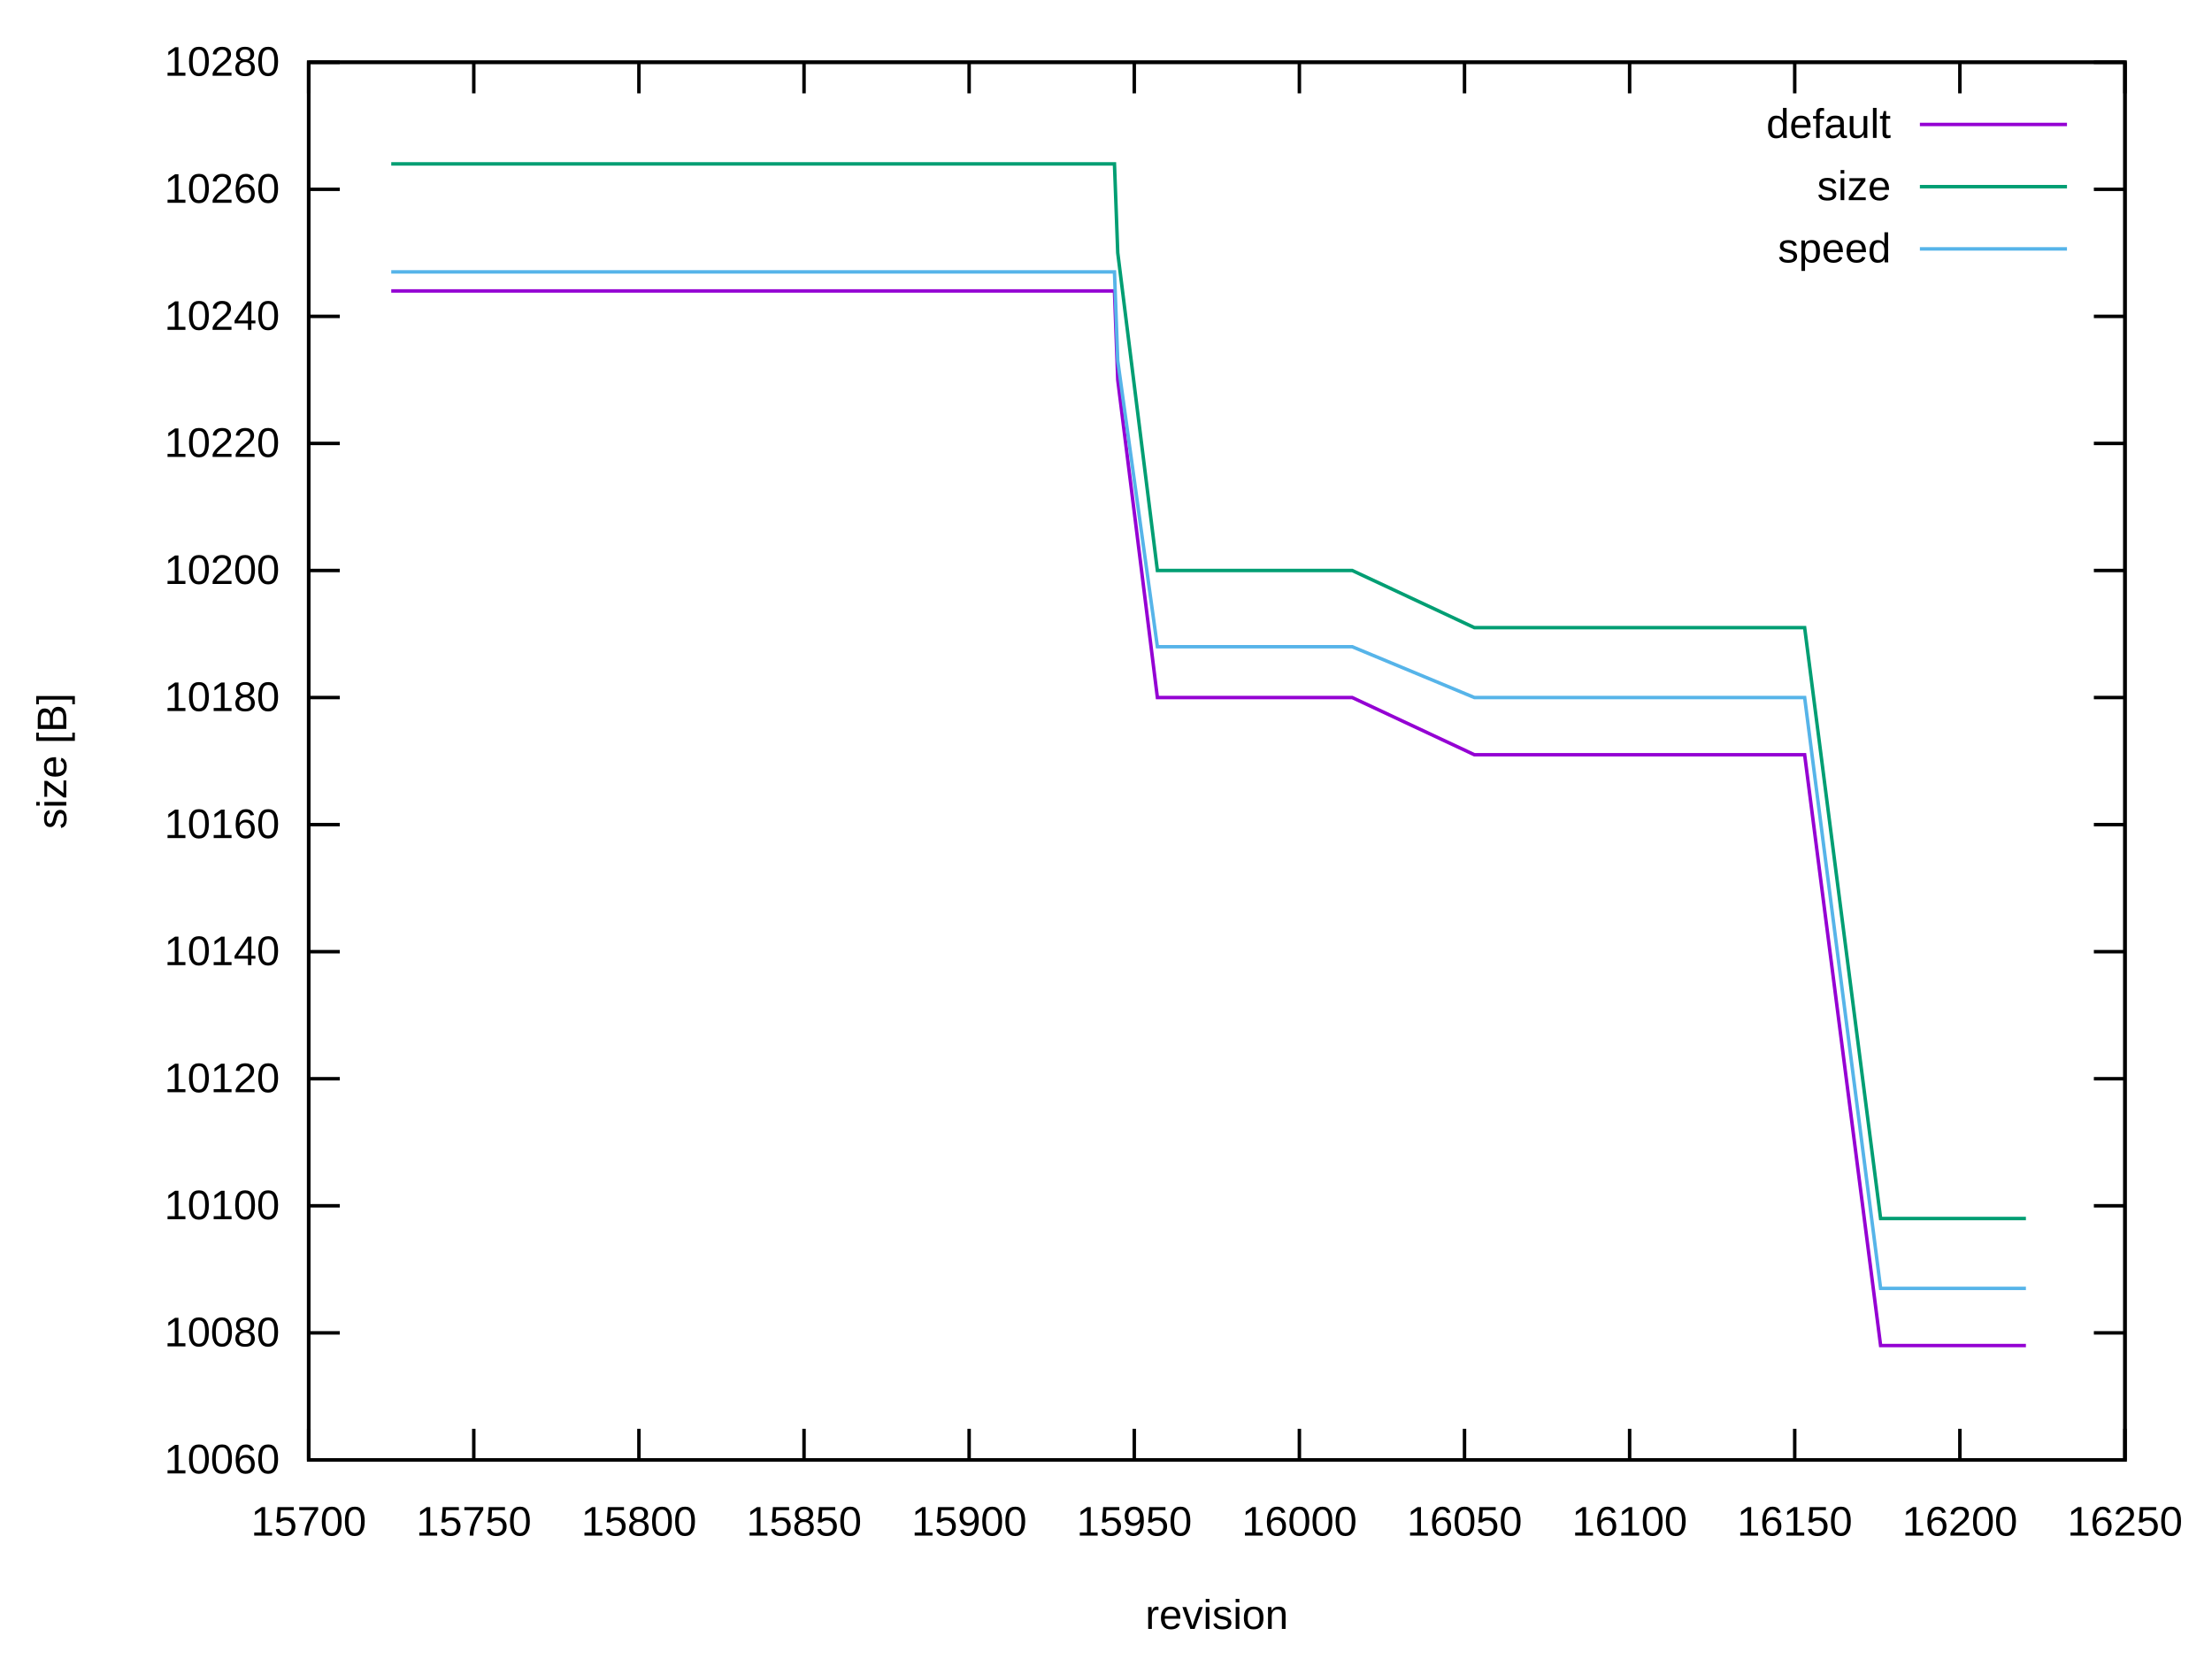
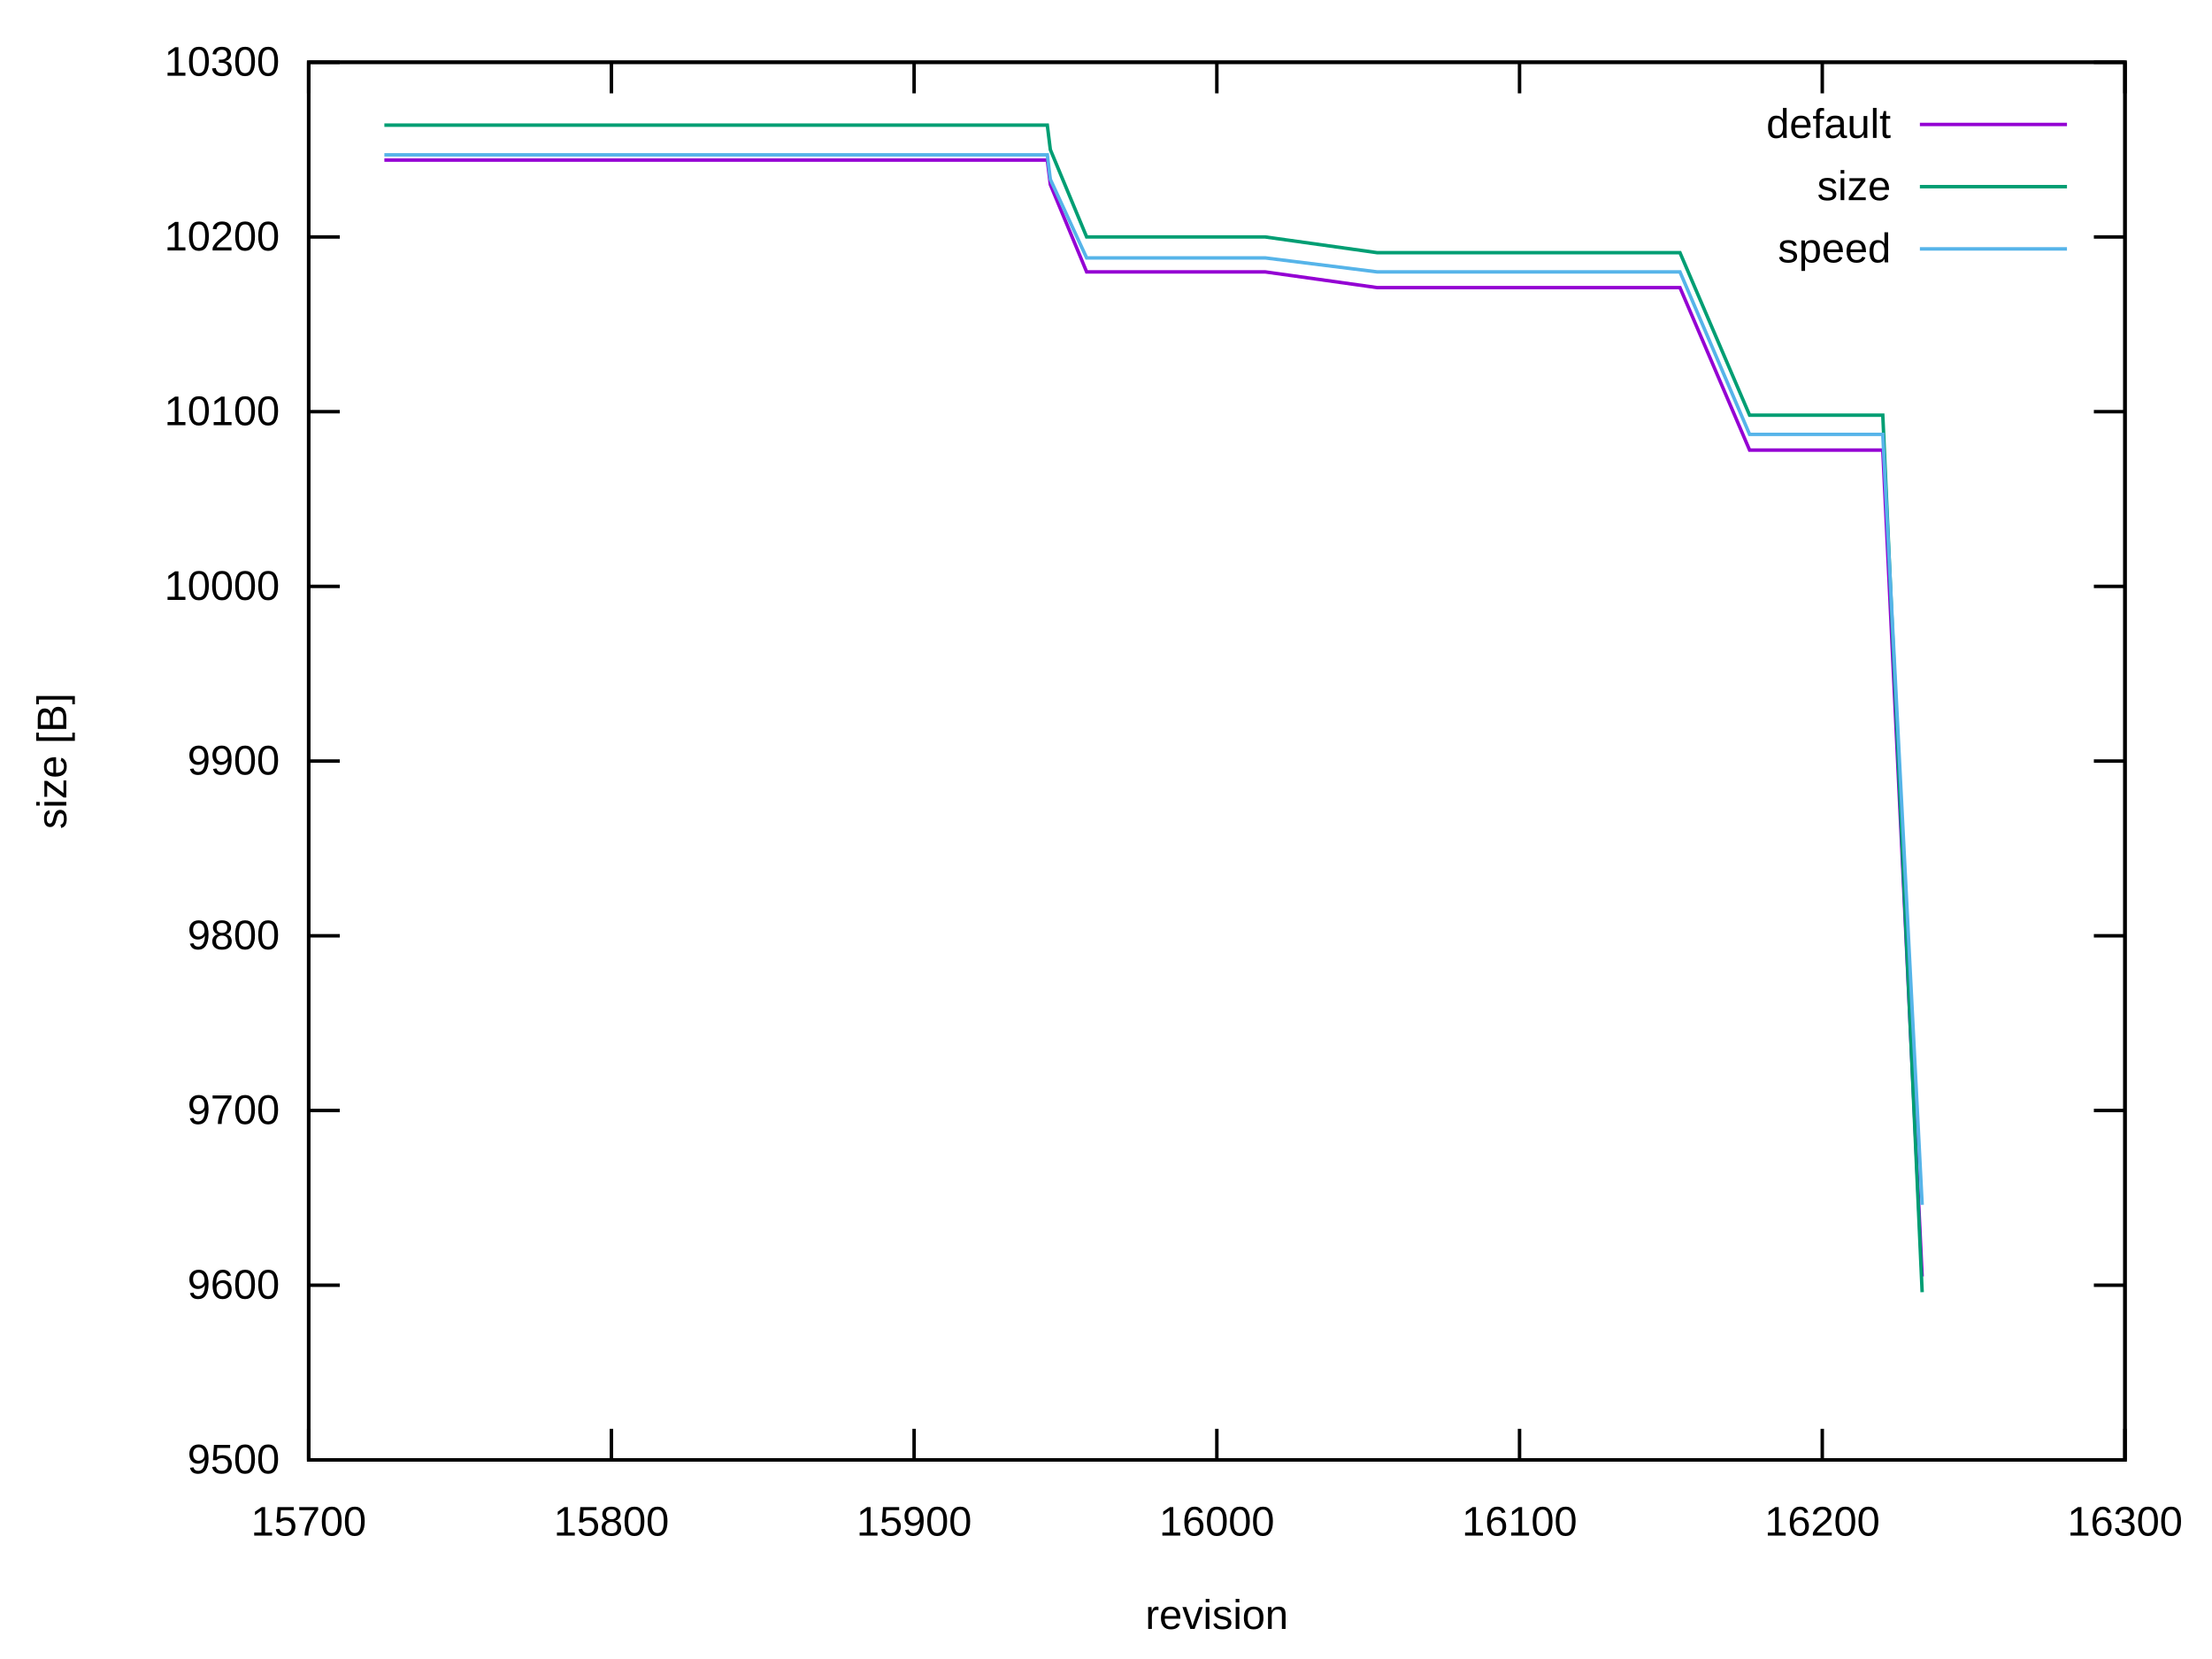
<svg xmlns="http://www.w3.org/2000/svg" xmlns:xlink="http://www.w3.org/1999/xlink" width="640" height="480" viewBox="0 0 640 480">
  <g id="gnuplot_canvas">
    <rect x="0" y="0" width="640" height="480" fill="none" />
    <defs>
      <circle id="gpDot" r="0.5" stroke-width="0.5" stroke="currentColor" />
      <path id="gpPt0" stroke-width="0.222" stroke="currentColor" d="M-1,0 h2 M0,-1 v2" />
      <path id="gpPt1" stroke-width="0.222" stroke="currentColor" d="M-1,-1 L1,1 M1,-1 L-1,1" />
      <path id="gpPt2" stroke-width="0.222" stroke="currentColor" d="M-1,0 L1,0 M0,-1 L0,1 M-1,-1 L1,1 M-1,1 L1,-1" />
      <rect id="gpPt3" stroke-width="0.222" stroke="currentColor" x="-1" y="-1" width="2" height="2" />
      <rect id="gpPt4" stroke-width="0.222" stroke="currentColor" fill="currentColor" x="-1" y="-1" width="2" height="2" />
      <circle id="gpPt5" stroke-width="0.222" stroke="currentColor" cx="0" cy="0" r="1" />
      <use xlink:href="#gpPt5" id="gpPt6" fill="currentColor" stroke="none" />
      <path id="gpPt7" stroke-width="0.222" stroke="currentColor" d="M0,-1.33 L-1.33,0.67 L1.33,0.67 z" />
      <use xlink:href="#gpPt7" id="gpPt8" fill="currentColor" stroke="none" />
      <use xlink:href="#gpPt7" id="gpPt9" stroke="currentColor" transform="rotate(180)" />
      <use xlink:href="#gpPt9" id="gpPt10" fill="currentColor" stroke="none" />
      <use xlink:href="#gpPt3" id="gpPt11" stroke="currentColor" transform="rotate(45)" />
      <use xlink:href="#gpPt11" id="gpPt12" fill="currentColor" stroke="none" />
      <path id="gpPt13" stroke-width="0.222" stroke="currentColor" d="M0,1.330 L1.265,0.411 L0.782,-1.067 L-0.782,-1.076 L-1.265,0.411 z" />
      <use xlink:href="#gpPt13" id="gpPt14" fill="currentColor" stroke="none" />
      <filter id="textbox" filterUnits="objectBoundingBox" x="0" y="0" height="1" width="1">
        <feFlood flood-color="white" flood-opacity="1" result="bgnd" />
        <feComposite in="SourceGraphic" in2="bgnd" operator="atop" />
      </filter>
      <filter id="greybox" filterUnits="objectBoundingBox" x="0" y="0" height="1" width="1">
        <feFlood flood-color="lightgrey" flood-opacity="1" result="grey" />
        <feComposite in="SourceGraphic" in2="grey" operator="atop" />
      </filter>
    </defs>
    <g fill="none" color="white" stroke="currentColor" stroke-width="1.00" stroke-linecap="butt" stroke-linejoin="miter">
</g>
    <g fill="none" color="black" stroke="currentColor" stroke-width="1.00" stroke-linecap="butt" stroke-linejoin="miter">
      <path stroke="black" d="M89.31,422.40 L98.31,422.40 M614.82,422.40 L605.82,422.40  " />
      <g transform="translate(80.92,426.30)" stroke="none" fill="black" font-family="Arial" font-size="12.00" text-anchor="end">
        <text>
-           <tspan font-family="Arial"> 10060</tspan>
-         </text>
-       </g>
-     </g>
-     <g fill="none" color="black" stroke="currentColor" stroke-width="1.00" stroke-linecap="butt" stroke-linejoin="miter">
-       <path stroke="black" d="M89.31,385.64 L98.31,385.64 M614.82,385.64 L605.82,385.64  " />
-       <g transform="translate(80.92,389.54)" stroke="none" fill="black" font-family="Arial" font-size="12.00" text-anchor="end">
-         <text>
-           <tspan font-family="Arial"> 10080</tspan>
-         </text>
-       </g>
-     </g>
-     <g fill="none" color="black" stroke="currentColor" stroke-width="1.00" stroke-linecap="butt" stroke-linejoin="miter">
-       <path stroke="black" d="M89.31,348.87 L98.31,348.87 M614.82,348.87 L605.82,348.87  " />
-       <g transform="translate(80.92,352.77)" stroke="none" fill="black" font-family="Arial" font-size="12.00" text-anchor="end">
+           <tspan font-family="Arial"> 9500</tspan>
+         </text>
+       </g>
+     </g>
+     <g fill="none" color="black" stroke="currentColor" stroke-width="1.00" stroke-linecap="butt" stroke-linejoin="miter">
+       <path stroke="black" d="M89.31,371.85 L98.31,371.85 M614.82,371.85 L605.82,371.85  " />
+       <g transform="translate(80.92,375.75)" stroke="none" fill="black" font-family="Arial" font-size="12.00" text-anchor="end">
+         <text>
+           <tspan font-family="Arial"> 9600</tspan>
+         </text>
+       </g>
+     </g>
+     <g fill="none" color="black" stroke="currentColor" stroke-width="1.00" stroke-linecap="butt" stroke-linejoin="miter">
+       <path stroke="black" d="M89.31,321.30 L98.31,321.30 M614.82,321.30 L605.82,321.30  " />
+       <g transform="translate(80.92,325.20)" stroke="none" fill="black" font-family="Arial" font-size="12.00" text-anchor="end">
+         <text>
+           <tspan font-family="Arial"> 9700</tspan>
+         </text>
+       </g>
+     </g>
+     <g fill="none" color="black" stroke="currentColor" stroke-width="1.00" stroke-linecap="butt" stroke-linejoin="miter">
+       <path stroke="black" d="M89.31,270.75 L98.31,270.75 M614.82,270.75 L605.82,270.75  " />
+       <g transform="translate(80.92,274.65)" stroke="none" fill="black" font-family="Arial" font-size="12.00" text-anchor="end">
+         <text>
+           <tspan font-family="Arial"> 9800</tspan>
+         </text>
+       </g>
+     </g>
+     <g fill="none" color="black" stroke="currentColor" stroke-width="1.00" stroke-linecap="butt" stroke-linejoin="miter">
+       <path stroke="black" d="M89.31,220.20 L98.31,220.20 M614.82,220.20 L605.82,220.20  " />
+       <g transform="translate(80.92,224.10)" stroke="none" fill="black" font-family="Arial" font-size="12.00" text-anchor="end">
+         <text>
+           <tspan font-family="Arial"> 9900</tspan>
+         </text>
+       </g>
+     </g>
+     <g fill="none" color="black" stroke="currentColor" stroke-width="1.00" stroke-linecap="butt" stroke-linejoin="miter">
+       <path stroke="black" d="M89.31,169.66 L98.31,169.66 M614.82,169.66 L605.82,169.66  " />
+       <g transform="translate(80.92,173.56)" stroke="none" fill="black" font-family="Arial" font-size="12.00" text-anchor="end">
+         <text>
+           <tspan font-family="Arial"> 10000</tspan>
+         </text>
+       </g>
+     </g>
+     <g fill="none" color="black" stroke="currentColor" stroke-width="1.00" stroke-linecap="butt" stroke-linejoin="miter">
+       <path stroke="black" d="M89.31,119.11 L98.31,119.11 M614.82,119.11 L605.82,119.11  " />
+       <g transform="translate(80.92,123.01)" stroke="none" fill="black" font-family="Arial" font-size="12.00" text-anchor="end">
        <text>
          <tspan font-family="Arial"> 10100</tspan>
        </text>
      </g>
    </g>
    <g fill="none" color="black" stroke="currentColor" stroke-width="1.00" stroke-linecap="butt" stroke-linejoin="miter">
-       <path stroke="black" d="M89.31,312.11 L98.31,312.11 M614.82,312.11 L605.82,312.11  " />
-       <g transform="translate(80.92,316.01)" stroke="none" fill="black" font-family="Arial" font-size="12.00" text-anchor="end">
-         <text>
-           <tspan font-family="Arial"> 10120</tspan>
-         </text>
-       </g>
-     </g>
-     <g fill="none" color="black" stroke="currentColor" stroke-width="1.00" stroke-linecap="butt" stroke-linejoin="miter">
-       <path stroke="black" d="M89.31,275.35 L98.31,275.35 M614.82,275.35 L605.82,275.35  " />
-       <g transform="translate(80.92,279.25)" stroke="none" fill="black" font-family="Arial" font-size="12.00" text-anchor="end">
-         <text>
-           <tspan font-family="Arial"> 10140</tspan>
-         </text>
-       </g>
-     </g>
-     <g fill="none" color="black" stroke="currentColor" stroke-width="1.00" stroke-linecap="butt" stroke-linejoin="miter">
-       <path stroke="black" d="M89.31,238.59 L98.31,238.59 M614.82,238.59 L605.82,238.59  " />
-       <g transform="translate(80.92,242.49)" stroke="none" fill="black" font-family="Arial" font-size="12.00" text-anchor="end">
-         <text>
-           <tspan font-family="Arial"> 10160</tspan>
-         </text>
-       </g>
-     </g>
-     <g fill="none" color="black" stroke="currentColor" stroke-width="1.00" stroke-linecap="butt" stroke-linejoin="miter">
-       <path stroke="black" d="M89.31,201.82 L98.31,201.82 M614.82,201.82 L605.82,201.82  " />
-       <g transform="translate(80.92,205.72)" stroke="none" fill="black" font-family="Arial" font-size="12.00" text-anchor="end">
-         <text>
-           <tspan font-family="Arial"> 10180</tspan>
-         </text>
-       </g>
-     </g>
-     <g fill="none" color="black" stroke="currentColor" stroke-width="1.00" stroke-linecap="butt" stroke-linejoin="miter">
-       <path stroke="black" d="M89.31,165.06 L98.31,165.06 M614.82,165.06 L605.82,165.06  " />
-       <g transform="translate(80.92,168.96)" stroke="none" fill="black" font-family="Arial" font-size="12.00" text-anchor="end">
+       <path stroke="black" d="M89.31,68.56 L98.31,68.56 M614.82,68.56 L605.82,68.56  " />
+       <g transform="translate(80.92,72.46)" stroke="none" fill="black" font-family="Arial" font-size="12.00" text-anchor="end">
        <text>
          <tspan font-family="Arial"> 10200</tspan>
-         </text>
-       </g>
-     </g>
-     <g fill="none" color="black" stroke="currentColor" stroke-width="1.00" stroke-linecap="butt" stroke-linejoin="miter">
-       <path stroke="black" d="M89.31,128.30 L98.31,128.30 M614.82,128.30 L605.82,128.30  " />
-       <g transform="translate(80.92,132.20)" stroke="none" fill="black" font-family="Arial" font-size="12.00" text-anchor="end">
-         <text>
-           <tspan font-family="Arial"> 10220</tspan>
-         </text>
-       </g>
-     </g>
-     <g fill="none" color="black" stroke="currentColor" stroke-width="1.00" stroke-linecap="butt" stroke-linejoin="miter">
-       <path stroke="black" d="M89.31,91.54 L98.31,91.54 M614.82,91.54 L605.82,91.54  " />
-       <g transform="translate(80.92,95.44)" stroke="none" fill="black" font-family="Arial" font-size="12.00" text-anchor="end">
-         <text>
-           <tspan font-family="Arial"> 10240</tspan>
-         </text>
-       </g>
-     </g>
-     <g fill="none" color="black" stroke="currentColor" stroke-width="1.00" stroke-linecap="butt" stroke-linejoin="miter">
-       <path stroke="black" d="M89.31,54.77 L98.31,54.77 M614.82,54.77 L605.82,54.77  " />
-       <g transform="translate(80.92,58.67)" stroke="none" fill="black" font-family="Arial" font-size="12.00" text-anchor="end">
-         <text>
-           <tspan font-family="Arial"> 10260</tspan>
        </text>
      </g>
    </g>
    <g fill="none" color="black" stroke="currentColor" stroke-width="1.00" stroke-linecap="butt" stroke-linejoin="miter">
      <path stroke="black" d="M89.31,18.01 L98.31,18.01 M614.82,18.01 L605.82,18.01  " />
      <g transform="translate(80.92,21.91)" stroke="none" fill="black" font-family="Arial" font-size="12.00" text-anchor="end">
        <text>
-           <tspan font-family="Arial"> 10280</tspan>
+           <tspan font-family="Arial"> 10300</tspan>
        </text>
      </g>
    </g>
    <g fill="none" color="black" stroke="currentColor" stroke-width="1.00" stroke-linecap="butt" stroke-linejoin="miter">
      <path stroke="black" d="M89.31,422.40 L89.31,413.40 M89.31,18.01 L89.31,27.01  " />
      <g transform="translate(89.31,444.30)" stroke="none" fill="black" font-family="Arial" font-size="12.00" text-anchor="middle">
        <text>
          <tspan font-family="Arial"> 15700</tspan>
        </text>
      </g>
    </g>
    <g fill="none" color="black" stroke="currentColor" stroke-width="1.00" stroke-linecap="butt" stroke-linejoin="miter">
-       <path stroke="black" d="M137.08,422.40 L137.08,413.40 M137.08,18.01 L137.08,27.01  " />
-       <g transform="translate(137.08,444.30)" stroke="none" fill="black" font-family="Arial" font-size="12.00" text-anchor="middle">
-         <text>
-           <tspan font-family="Arial"> 15750</tspan>
-         </text>
-       </g>
-     </g>
-     <g fill="none" color="black" stroke="currentColor" stroke-width="1.00" stroke-linecap="butt" stroke-linejoin="miter">
-       <path stroke="black" d="M184.86,422.40 L184.86,413.40 M184.86,18.01 L184.86,27.01  " />
-       <g transform="translate(184.86,444.30)" stroke="none" fill="black" font-family="Arial" font-size="12.00" text-anchor="middle">
+       <path stroke="black" d="M176.90,422.40 L176.90,413.40 M176.90,18.01 L176.90,27.01  " />
+       <g transform="translate(176.90,444.30)" stroke="none" fill="black" font-family="Arial" font-size="12.00" text-anchor="middle">
        <text>
          <tspan font-family="Arial"> 15800</tspan>
        </text>
      </g>
    </g>
    <g fill="none" color="black" stroke="currentColor" stroke-width="1.00" stroke-linecap="butt" stroke-linejoin="miter">
-       <path stroke="black" d="M232.63,422.40 L232.63,413.40 M232.63,18.01 L232.63,27.01  " />
-       <g transform="translate(232.63,444.30)" stroke="none" fill="black" font-family="Arial" font-size="12.00" text-anchor="middle">
-         <text>
-           <tspan font-family="Arial"> 15850</tspan>
-         </text>
-       </g>
-     </g>
-     <g fill="none" color="black" stroke="currentColor" stroke-width="1.00" stroke-linecap="butt" stroke-linejoin="miter">
-       <path stroke="black" d="M280.40,422.40 L280.40,413.40 M280.40,18.01 L280.40,27.01  " />
-       <g transform="translate(280.40,444.30)" stroke="none" fill="black" font-family="Arial" font-size="12.00" text-anchor="middle">
+       <path stroke="black" d="M264.48,422.40 L264.48,413.40 M264.48,18.01 L264.48,27.01  " />
+       <g transform="translate(264.48,444.30)" stroke="none" fill="black" font-family="Arial" font-size="12.00" text-anchor="middle">
        <text>
          <tspan font-family="Arial"> 15900</tspan>
        </text>
      </g>
    </g>
    <g fill="none" color="black" stroke="currentColor" stroke-width="1.00" stroke-linecap="butt" stroke-linejoin="miter">
-       <path stroke="black" d="M328.18,422.40 L328.18,413.40 M328.18,18.01 L328.18,27.01  " />
-       <g transform="translate(328.18,444.30)" stroke="none" fill="black" font-family="Arial" font-size="12.00" text-anchor="middle">
-         <text>
-           <tspan font-family="Arial"> 15950</tspan>
-         </text>
-       </g>
-     </g>
-     <g fill="none" color="black" stroke="currentColor" stroke-width="1.00" stroke-linecap="butt" stroke-linejoin="miter">
-       <path stroke="black" d="M375.95,422.40 L375.95,413.40 M375.95,18.01 L375.95,27.01  " />
-       <g transform="translate(375.95,444.30)" stroke="none" fill="black" font-family="Arial" font-size="12.00" text-anchor="middle">
+       <path stroke="black" d="M352.07,422.40 L352.07,413.40 M352.07,18.01 L352.07,27.01  " />
+       <g transform="translate(352.07,444.30)" stroke="none" fill="black" font-family="Arial" font-size="12.00" text-anchor="middle">
        <text>
          <tspan font-family="Arial"> 16000</tspan>
        </text>
      </g>
    </g>
    <g fill="none" color="black" stroke="currentColor" stroke-width="1.00" stroke-linecap="butt" stroke-linejoin="miter">
-       <path stroke="black" d="M423.73,422.40 L423.73,413.40 M423.73,18.01 L423.73,27.01  " />
-       <g transform="translate(423.73,444.30)" stroke="none" fill="black" font-family="Arial" font-size="12.00" text-anchor="middle">
-         <text>
-           <tspan font-family="Arial"> 16050</tspan>
-         </text>
-       </g>
-     </g>
-     <g fill="none" color="black" stroke="currentColor" stroke-width="1.00" stroke-linecap="butt" stroke-linejoin="miter">
-       <path stroke="black" d="M471.50,422.40 L471.50,413.40 M471.50,18.01 L471.50,27.01  " />
-       <g transform="translate(471.50,444.30)" stroke="none" fill="black" font-family="Arial" font-size="12.00" text-anchor="middle">
+       <path stroke="black" d="M439.65,422.40 L439.65,413.40 M439.65,18.01 L439.65,27.01  " />
+       <g transform="translate(439.65,444.30)" stroke="none" fill="black" font-family="Arial" font-size="12.00" text-anchor="middle">
        <text>
          <tspan font-family="Arial"> 16100</tspan>
        </text>
      </g>
    </g>
    <g fill="none" color="black" stroke="currentColor" stroke-width="1.00" stroke-linecap="butt" stroke-linejoin="miter">
-       <path stroke="black" d="M519.27,422.40 L519.27,413.40 M519.27,18.01 L519.27,27.01  " />
-       <g transform="translate(519.27,444.30)" stroke="none" fill="black" font-family="Arial" font-size="12.00" text-anchor="middle">
-         <text>
-           <tspan font-family="Arial"> 16150</tspan>
-         </text>
-       </g>
-     </g>
-     <g fill="none" color="black" stroke="currentColor" stroke-width="1.00" stroke-linecap="butt" stroke-linejoin="miter">
-       <path stroke="black" d="M567.05,422.40 L567.05,413.40 M567.05,18.01 L567.05,27.01  " />
-       <g transform="translate(567.05,444.30)" stroke="none" fill="black" font-family="Arial" font-size="12.00" text-anchor="middle">
+       <path stroke="black" d="M527.24,422.40 L527.24,413.40 M527.24,18.01 L527.24,27.01  " />
+       <g transform="translate(527.24,444.30)" stroke="none" fill="black" font-family="Arial" font-size="12.00" text-anchor="middle">
        <text>
          <tspan font-family="Arial"> 16200</tspan>
        </text>
      </g>
    </g>
    <g fill="none" color="black" stroke="currentColor" stroke-width="1.00" stroke-linecap="butt" stroke-linejoin="miter">
      <path stroke="black" d="M614.82,422.40 L614.82,413.40 M614.82,18.01 L614.82,27.01  " />
      <g transform="translate(614.82,444.30)" stroke="none" fill="black" font-family="Arial" font-size="12.00" text-anchor="middle">
        <text>
-           <tspan font-family="Arial"> 16250</tspan>
+           <tspan font-family="Arial"> 16300</tspan>
        </text>
      </g>
    </g>
    <g fill="none" color="black" stroke="currentColor" stroke-width="1.00" stroke-linecap="butt" stroke-linejoin="miter">
</g>
    <g fill="none" color="black" stroke="currentColor" stroke-width="1.00" stroke-linecap="butt" stroke-linejoin="miter">
      <path stroke="black" d="M89.31,18.01 L89.31,422.40 L614.82,422.40 L614.82,18.01 L89.31,18.01 Z  " />
    </g>
    <g fill="none" color="black" stroke="currentColor" stroke-width="1.00" stroke-linecap="butt" stroke-linejoin="miter">
</g>
    <g fill="none" color="black" stroke="currentColor" stroke-width="1.00" stroke-linecap="butt" stroke-linejoin="miter">
</g>
    <g id="gnuplot_plot_1">
      <g fill="none" color="black" stroke="currentColor" stroke-width="1.00" stroke-linecap="butt" stroke-linejoin="miter">
        <g transform="translate(547.09,39.91)" stroke="none" fill="black" font-family="Arial" font-size="12.00" text-anchor="end">
          <text>
            <tspan font-family="Arial">default</tspan>
          </text>
        </g>
      </g>
      <g fill="none" color="black" stroke="currentColor" stroke-width="1.00" stroke-linecap="butt" stroke-linejoin="miter">
-         <path stroke="rgb(148,   0, 211)" d="M555.48,36.01 L598.04,36.01 M113.20,84.18 L154.28,84.18 L270.85,84.18 L271.81,84.18 L322.45,84.18 L323.40,109.92   L334.87,201.82 L391.24,201.82 L426.59,218.37 L522.14,218.37 L544.12,389.31 L586.16,389.31  " />
+         <path stroke="rgb(148,   0, 211)" d="M555.48,36.01 L598.04,36.01 M111.21,46.32 L148.87,46.32 L255.72,46.32 L256.60,46.32 L303.02,46.32 L303.89,53.39   L314.40,78.67 L366.08,78.67 L398.49,83.22 L486.07,83.22 L506.21,130.23 L544.75,130.23 L556.14,369.32  " />
      </g>
    </g>
    <g id="gnuplot_plot_2">
      <g fill="none" color="black" stroke="currentColor" stroke-width="1.00" stroke-linecap="butt" stroke-linejoin="miter">
        <g transform="translate(547.09,57.91)" stroke="none" fill="black" font-family="Arial" font-size="12.00" text-anchor="end">
          <text>
            <tspan font-family="Arial">size</tspan>
          </text>
        </g>
      </g>
      <g fill="none" color="black" stroke="currentColor" stroke-width="1.00" stroke-linecap="butt" stroke-linejoin="miter">
-         <path stroke="rgb(  0, 158, 115)" d="M555.48,54.01 L598.04,54.01 M113.20,47.42 L154.28,47.42 L270.85,47.42 L271.81,47.42 L322.45,47.42 L323.40,73.15   L334.87,165.06 L391.24,165.06 L426.59,181.60 L522.14,181.60 L544.12,352.55 L586.16,352.55  " />
+         <path stroke="rgb(  0, 158, 115)" d="M555.48,54.01 L598.04,54.01 M111.21,36.21 L148.87,36.21 L255.72,36.21 L256.60,36.21 L303.02,36.21 L303.89,43.28   L314.40,68.56 L366.08,68.56 L398.49,73.11 L486.07,73.11 L506.21,120.12 L544.75,120.12 L556.14,373.87  " />
      </g>
    </g>
    <g id="gnuplot_plot_3">
      <g fill="none" color="black" stroke="currentColor" stroke-width="1.00" stroke-linecap="butt" stroke-linejoin="miter">
        <g transform="translate(547.09,75.91)" stroke="none" fill="black" font-family="Arial" font-size="12.00" text-anchor="end">
          <text>
            <tspan font-family="Arial">speed</tspan>
          </text>
        </g>
      </g>
      <g fill="none" color="black" stroke="currentColor" stroke-width="1.00" stroke-linecap="butt" stroke-linejoin="miter">
-         <path stroke="rgb( 86, 180, 233)" d="M555.48,72.01 L598.04,72.01 M113.20,78.67 L154.28,78.67 L270.85,78.67 L271.81,78.67 L322.45,78.67 L323.40,104.40   L334.87,187.12 L391.24,187.12 L426.59,201.82 L522.14,201.82 L544.12,372.77 L586.16,372.77  " />
+         <path stroke="rgb( 86, 180, 233)" d="M555.48,72.01 L598.04,72.01 M111.21,44.80 L148.87,44.80 L255.72,44.80 L256.60,44.80 L303.02,44.80 L303.89,51.88   L314.40,74.62 L366.08,74.62 L398.49,78.67 L486.07,78.67 L506.21,125.68 L544.75,125.68 L556.14,348.60  " />
      </g>
    </g>
    <g fill="none" color="white" stroke="rgb( 86, 180, 233)" stroke-width="2.00" stroke-linecap="butt" stroke-linejoin="miter">
</g>
    <g fill="none" color="black" stroke="currentColor" stroke-width="2.00" stroke-linecap="butt" stroke-linejoin="miter">
</g>
    <g fill="none" color="black" stroke="black" stroke-width="1.00" stroke-linecap="butt" stroke-linejoin="miter">
</g>
    <g fill="none" color="black" stroke="currentColor" stroke-width="1.00" stroke-linecap="butt" stroke-linejoin="miter">
      <path stroke="black" d="M89.31,18.01 L89.31,422.40 L614.82,422.40 L614.82,18.01 L89.31,18.01 Z  " />
      <g transform="translate(19.18,220.21) rotate(270.00)" stroke="none" fill="black" font-family="Arial" font-size="12.00" text-anchor="middle">
        <text>
          <tspan font-family="Arial">size [B]</tspan>
        </text>
      </g>
    </g>
    <g fill="none" color="black" stroke="currentColor" stroke-width="1.00" stroke-linecap="butt" stroke-linejoin="miter">
      <g transform="translate(352.06,471.30)" stroke="none" fill="black" font-family="Arial" font-size="12.00" text-anchor="middle">
        <text>
          <tspan font-family="Arial">revision</tspan>
        </text>
      </g>
    </g>
    <g fill="none" color="black" stroke="currentColor" stroke-width="1.00" stroke-linecap="butt" stroke-linejoin="miter">
</g>
    <g fill="none" color="black" stroke="currentColor" stroke-width="1.00" stroke-linecap="butt" stroke-linejoin="miter">
</g>
  </g>
</svg>
